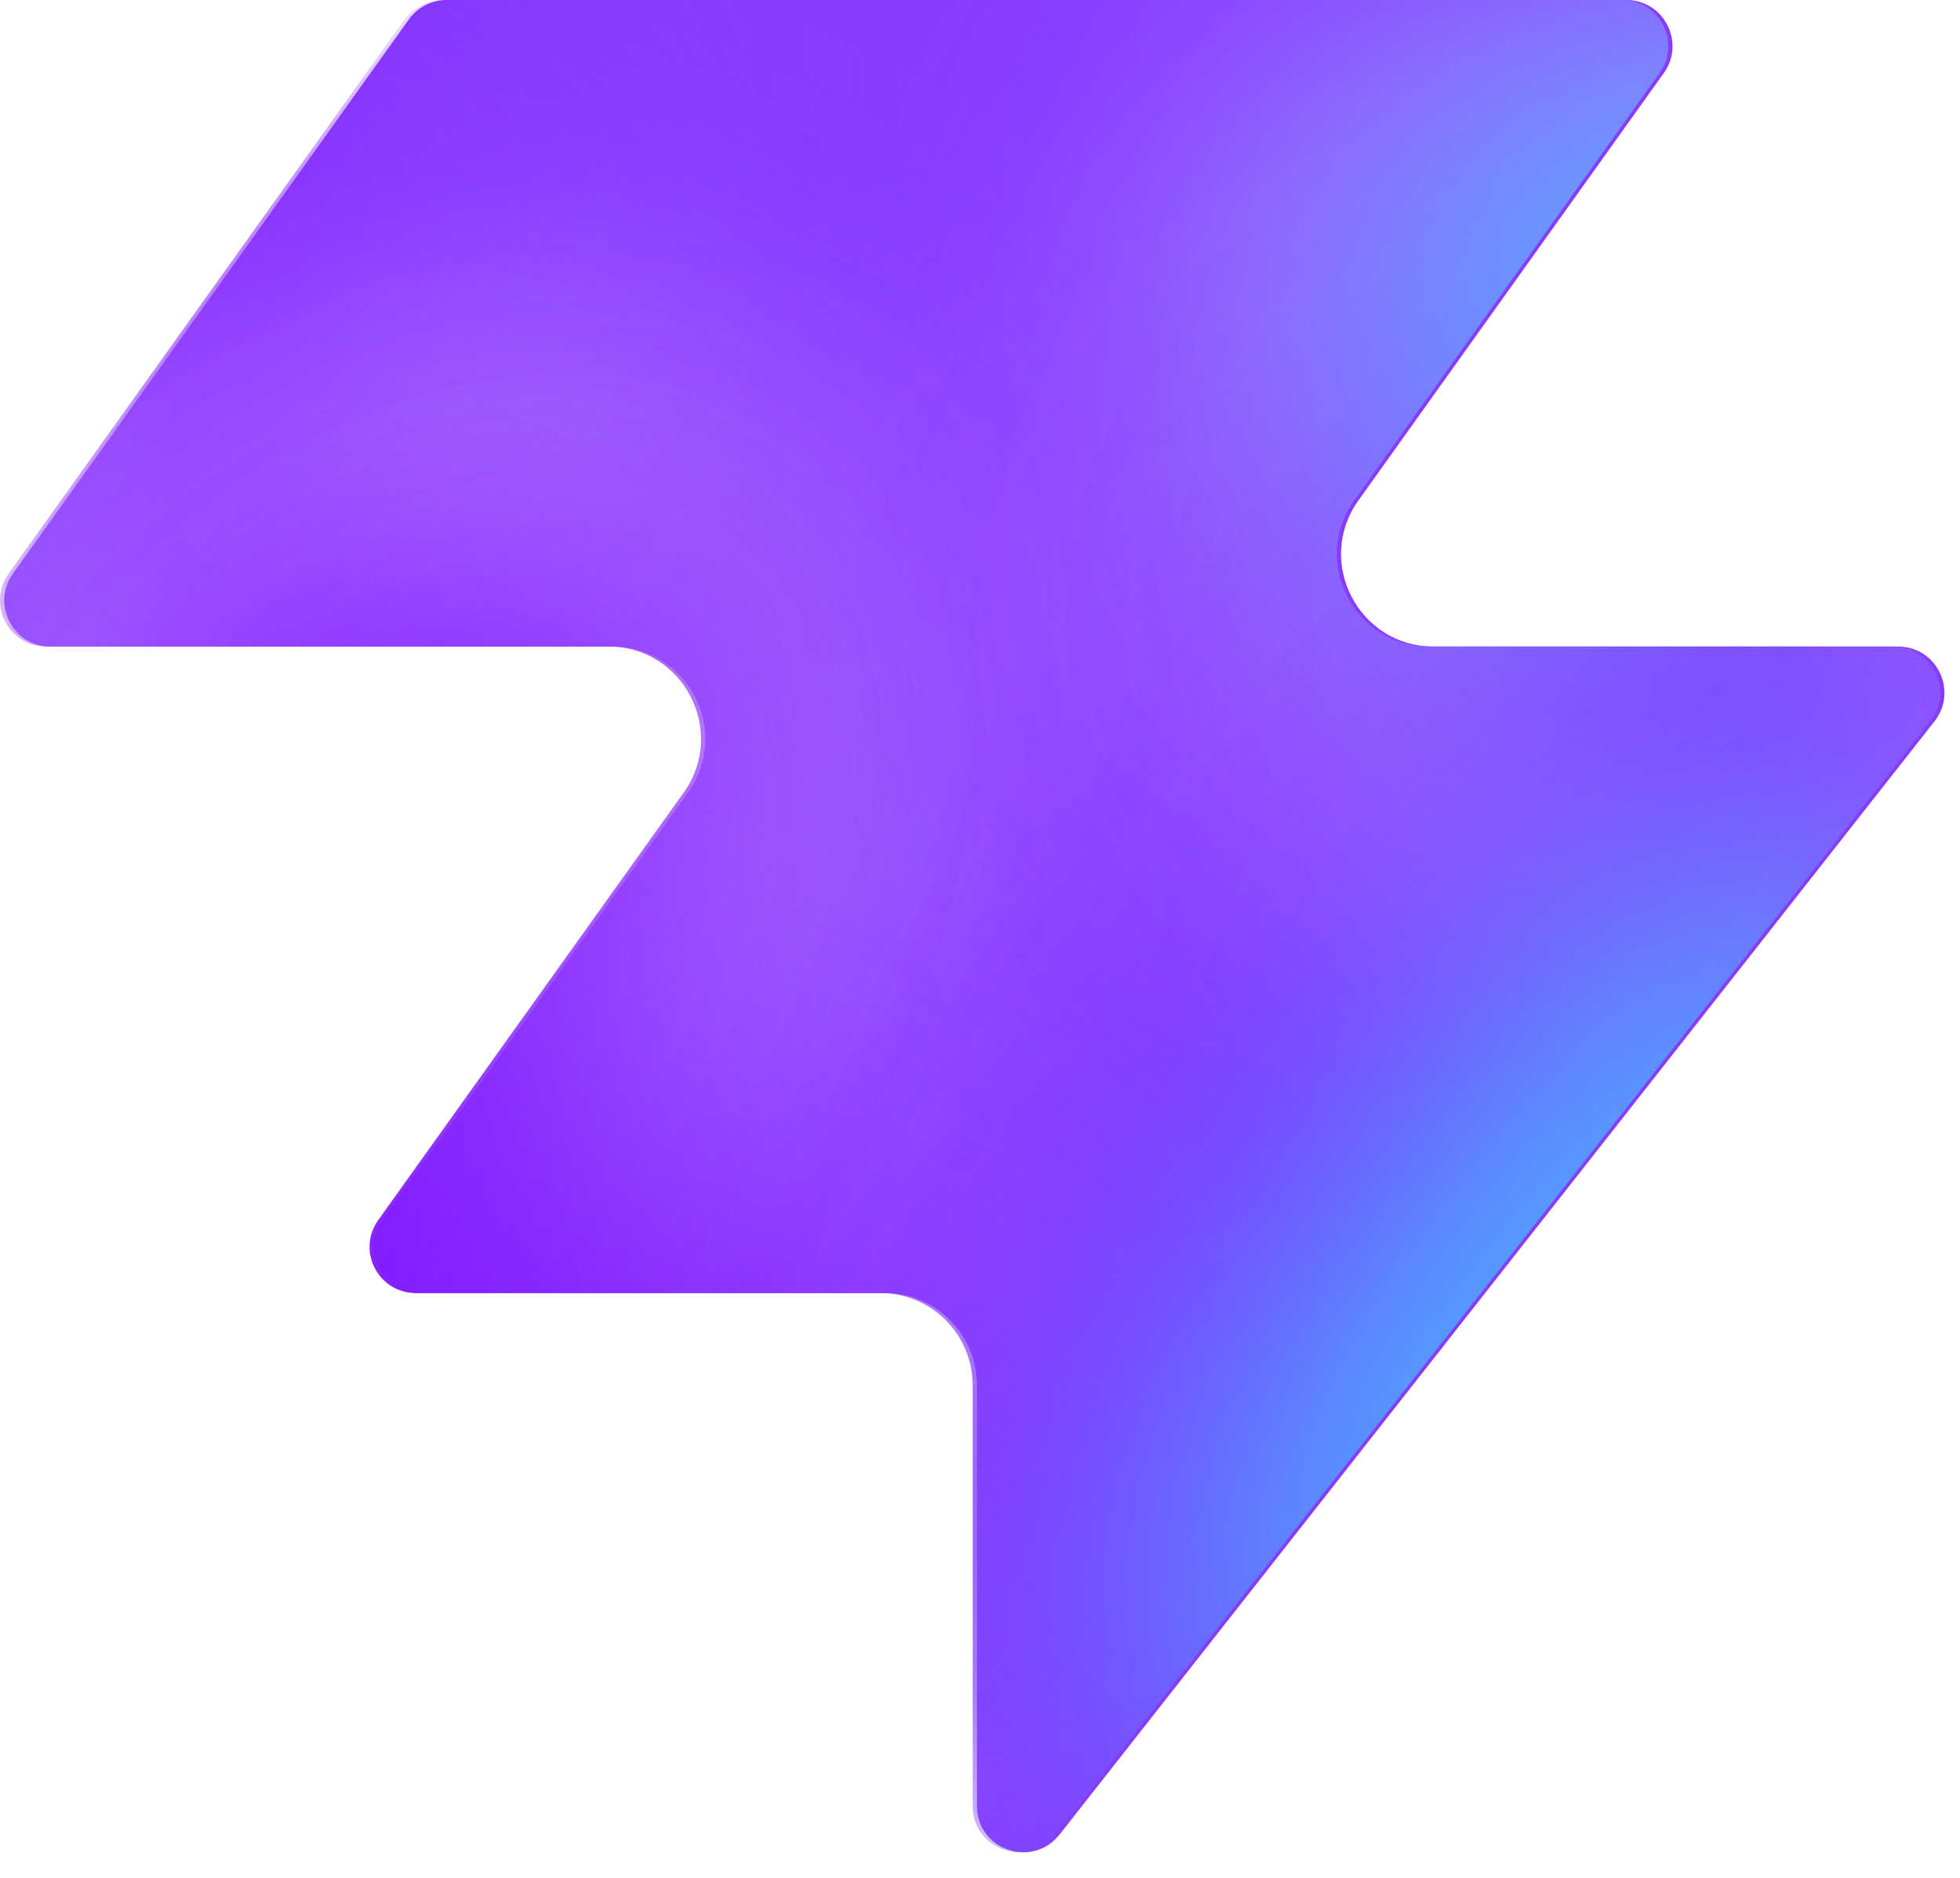
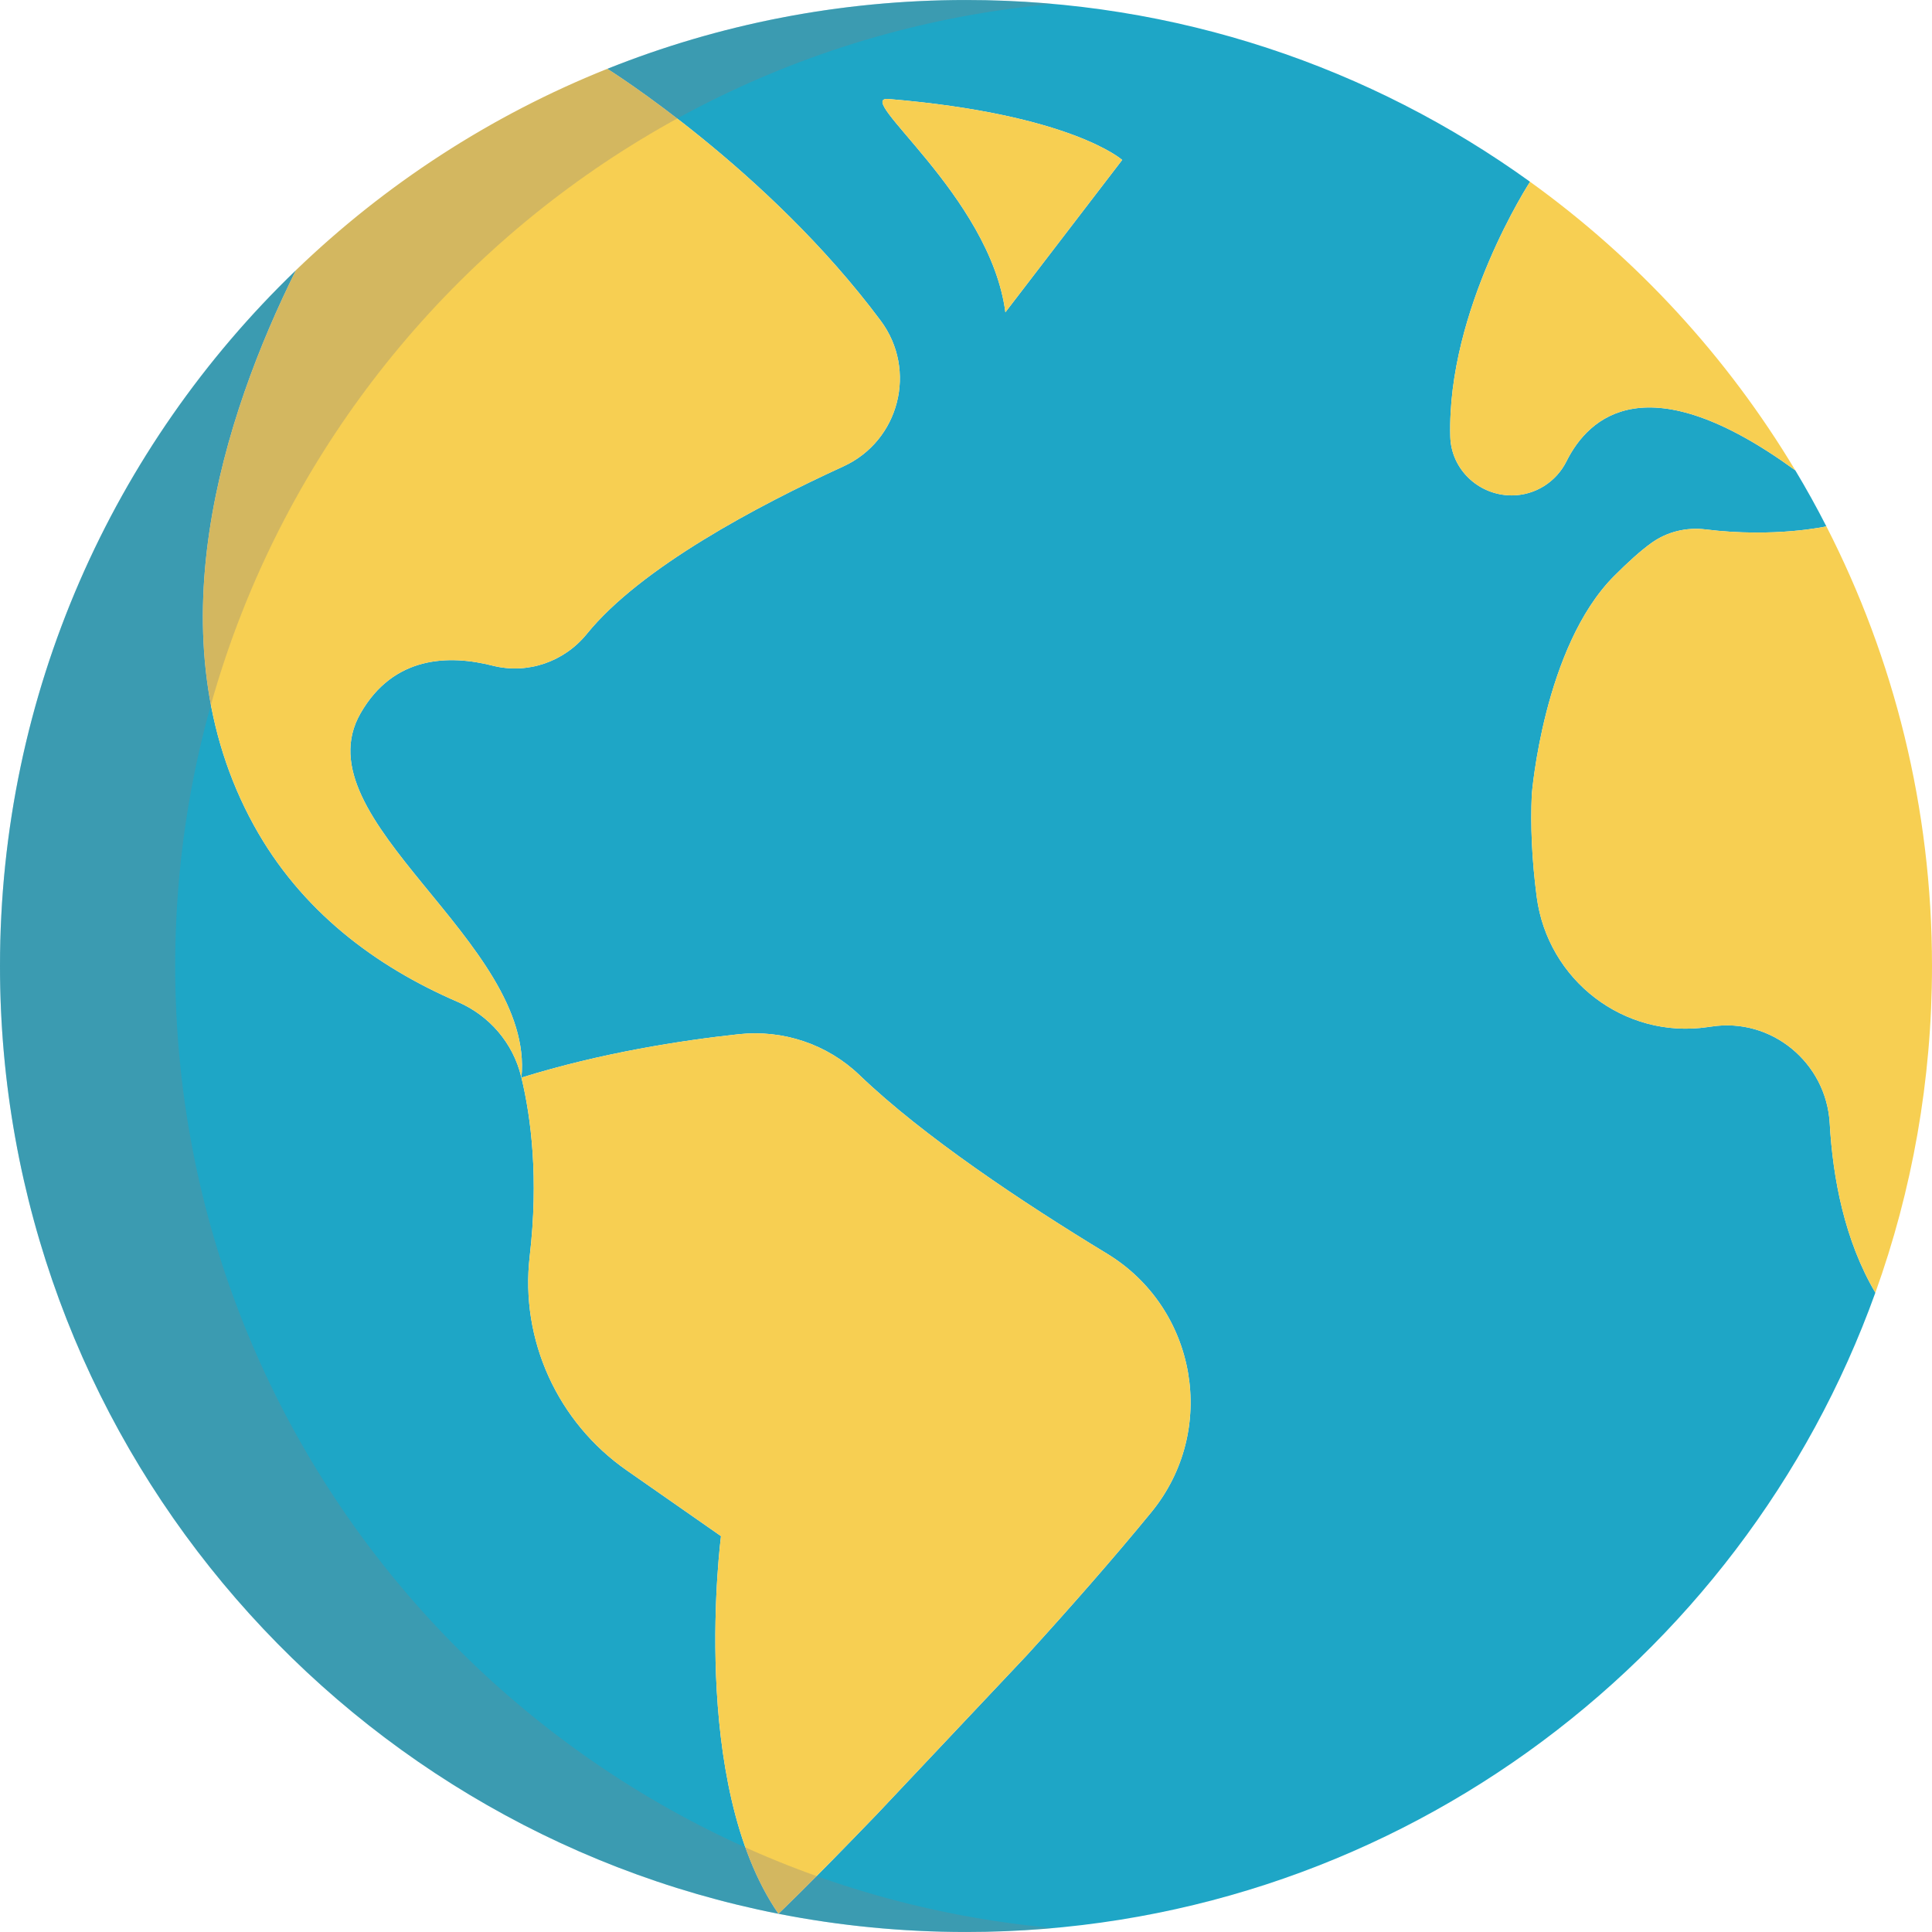
- <svg xmlns="http://www.w3.org/2000/svg" width="48" height="46" fill="none" viewBox="0 0 48 46">
-   <path fill="#863bff" d="M25.946 44.938c-.664.845-2.021.375-2.021-.698V33.937a2.26 2.26 0 0 0-2.262-2.262H10.287c-.92 0-1.456-1.04-.92-1.788l7.48-10.471c1.07-1.497 0-3.578-1.842-3.578H1.237c-.92 0-1.456-1.04-.92-1.788L10.013.474c.214-.297.556-.474.92-.474h28.894c.92 0 1.456 1.04.92 1.788l-7.48 10.471c-1.07 1.498 0 3.579 1.842 3.579h11.377c.943 0 1.473 1.088.89 1.83L25.947 44.94z" style="fill:#863bff;fill:color(display-p3 .525 .23 1);fill-opacity:1" />
-   <mask id="a" width="48" height="46" x="0" y="0" maskUnits="userSpaceOnUse" style="mask-type:alpha">
-     <path fill="#000" d="M25.842 44.938c-.664.844-2.021.375-2.021-.698V33.937a2.26 2.26 0 0 0-2.262-2.262H10.183c-.92 0-1.456-1.04-.92-1.788l7.48-10.471c1.07-1.498 0-3.579-1.842-3.579H1.133c-.92 0-1.456-1.04-.92-1.787L9.91.473c.214-.297.556-.474.92-.474h28.894c.92 0 1.456 1.04.92 1.788l-7.48 10.471c-1.07 1.498 0 3.578 1.842 3.578h11.377c.943 0 1.473 1.088.89 1.832L25.843 44.94z" style="fill:#000;fill-opacity:1" />
-   </mask>
-   <g mask="url(#a)">
-     <g filter="url(#b)">
-       <ellipse cx="5.508" cy="14.704" fill="#ede6ff" rx="5.508" ry="14.704" style="fill:#ede6ff;fill:color(display-p3 .927 .903 1);fill-opacity:1" transform="matrix(.00324 1 1 -.00324 -4.47 31.516)" />
+ <svg xmlns="http://www.w3.org/2000/svg" height="800px" width="800px" version="1.1" id="Layer_1" viewBox="0 0 380.45 380.45" xml:space="preserve">
+   <g>
+     <g id="XMLID_34_">
+       <g>
+         <path style="fill:#1EA6C6;" d="M102.62,211.975c0.02,0.08,0.04,0.15,0.06,0.23c1.91,7.94,3.42,19.8,1.63,35.19     c-1.91,16.48,5.5,32.66,19.11,42.15l18.56,12.95c0,0-6.37,48.72,11.31,74.36v0.01C65.91,359.665,0,282.645,0,190.225     c0-53.81,22.35-102.41,58.27-137c-14.15,28.48-28.54,72.45-8.29,109.27c9.27,16.85,23.9,27.78,40.15,34.8     C96.36,199.975,101.02,205.395,102.62,211.975z" />
+         <path style="fill:#1EA6C6;" d="M190.23,0.005c41.46,0,79.82,13.26,111.07,35.79c0,0-16.37,25.11-15.71,50.17     c0.15,5.99,4.84,10.89,10.81,11.52c0.42,0.04,0.85,0.07,1.27,0.07c4.55,0,8.75-2.58,10.81-6.73c4.38-8.78,15.91-19.42,45.02,1.77     l0.01-0.01c2.17,3.61,4.22,7.3,6.14,11.07c0,0-10.16,2.28-23.77,0.6c-3.78-0.47-7.6,0.45-10.69,2.67     c-2.15,1.55-4.62,3.78-7.36,6.53c-13.89,13.96-16.19,43-16.19,43c-0.27,6.06,0,12.76,0.97,20.16     c2.17,16.44,17.24,28.04,33.65,25.64c0.24-0.03,0.48-0.07,0.72-0.1c11.84-1.84,22.65,7.09,23.33,19.05     c0.61,10.79,2.91,23.02,8.98,33.34h0.01c-26.37,73.4-96.59,125.9-179.07,125.9c-12.64,0-24.99-1.23-36.94-3.58v-0.01     c0,0,5.35-5.01,19.39-19.59l29.58-31.37c8.54-9.38,17.06-19.07,24.47-28.12c13.17-16.09,9.01-40.13-8.76-50.92     c-16.59-10.07-36.14-23.07-48.73-35.16c-6.33-6.07-15.04-8.98-23.76-8.04c-11.2,1.21-27.07,3.65-42.8,8.55     c2.7-26.79-43.7-50.71-31.7-71.71c6.5-11.39,17.42-11.6,26.05-9.41c6.87,1.74,14.08-0.76,18.54-6.27     c10.56-13.03,33.63-25.24,50.49-32.96c11.05-5.05,14.62-18.98,7.36-28.71c-22.27-29.9-53.82-49.59-53.82-49.59     C141.44,4.815,165.27,0.005,190.23,0.005z M197.98,61.495l23-30c0,0-10-9-46-12C167.79,18.895,194.98,38.495,197.98,61.495z" />
+         <path style="fill:#F7CF52;" d="M353.51,92.585l-0.01,0.01c-29.11-21.19-40.64-10.55-45.02-1.77c-2.06,4.15-6.26,6.73-10.81,6.73     c-0.42,0-0.85-0.03-1.27-0.07c-5.97-0.63-10.66-5.53-10.81-11.52c-0.66-25.06,15.71-50.17,15.71-50.17     C322.33,50.935,340.14,70.275,353.51,92.585z" />
+         <path style="fill:#F7CF52;" d="M380.45,190.225c0,22.57-3.93,44.23-11.15,64.32h-0.01c-6.07-10.32-8.37-22.55-8.98-33.34     c-0.68-11.96-11.49-20.89-23.33-19.05c-0.24,0.03-0.48,0.07-0.72,0.1c-16.41,2.4-31.48-9.2-33.65-25.64     c-0.97-7.4-1.24-14.1-0.97-20.16c0,0,2.3-29.04,16.19-43c2.74-2.75,5.21-4.98,7.36-6.53c3.09-2.22,6.91-3.14,10.69-2.67     c13.61,1.68,23.77-0.6,23.77-0.6C372.95,129.625,380.45,159.045,380.45,190.225z" />
+         <path style="fill:#F7CF52;" d="M220.98,31.495l-23,30c-3-23-30.19-42.6-23-42C210.98,22.495,220.98,31.495,220.98,31.495z" />
+         <path style="fill:#F7CF52;" d="M173.42,63.145c7.26,9.73,3.69,23.66-7.36,28.71c-16.86,7.72-39.93,19.93-50.49,32.96     c-4.46,5.51-11.67,8.01-18.54,6.27c-8.63-2.19-19.55-1.98-26.05,9.41c-12,21,34.4,44.92,31.7,71.71     c-0.02-0.08-0.04-0.15-0.06-0.23c-1.6-6.58-6.26-12-12.49-14.68c-16.25-7.02-30.88-17.95-40.15-34.8     c-20.25-36.82-5.86-80.79,8.29-109.27c17.54-16.91,38.33-30.47,61.33-39.67C119.6,13.555,151.15,33.245,173.42,63.145z" />
+         <path style="fill:#F7CF52;" d="M217.97,246.855c17.77,10.79,21.93,34.83,8.76,50.92c-7.41,9.05-15.93,18.74-24.47,28.12     l-29.58,31.37c-14.04,14.58-19.39,19.59-19.39,19.59c-17.68-25.64-11.31-74.36-11.31-74.36l-18.56-12.95     c-13.61-9.49-21.02-25.67-19.11-42.15c1.79-15.39,0.28-27.25-1.63-35.19c15.73-4.9,31.6-7.34,42.8-8.55     c8.72-0.94,17.43,1.97,23.76,8.04C181.83,223.785,201.38,236.785,217.97,246.855z" />
+       </g>
    </g>
-     <g filter="url(#c)">
-       <ellipse cx="10.399" cy="29.851" fill="#ede6ff" rx="10.399" ry="29.851" style="fill:#ede6ff;fill:color(display-p3 .927 .903 1);fill-opacity:1" transform="matrix(.00324 1 1 -.00324 -39.328 7.883)" />
-     </g>
-     <g filter="url(#d)">
-       <ellipse cx="5.508" cy="30.487" fill="#7e14ff" rx="5.508" ry="30.487" style="fill:#7e14ff;fill:color(display-p3 .492 .077 1);fill-opacity:1" transform="rotate(89.814 -25.913 -14.639)scale(1 -1)" />
-     </g>
-     <g filter="url(#e)">
-       <ellipse cx="5.508" cy="30.599" fill="#7e14ff" rx="5.508" ry="30.599" style="fill:#7e14ff;fill:color(display-p3 .492 .077 1);fill-opacity:1" transform="rotate(89.814 -32.644 -3.334)scale(1 -1)" />
-     </g>
-     <g filter="url(#f)">
-       <ellipse cx="5.508" cy="30.599" fill="#7e14ff" rx="5.508" ry="30.599" style="fill:#7e14ff;fill:color(display-p3 .492 .077 1);fill-opacity:1" transform="matrix(.00324 1 1 -.00324 -34.34 30.47)" />
-     </g>
-     <g filter="url(#g)">
-       <ellipse cx="14.072" cy="22.078" fill="#ede6ff" rx="14.072" ry="22.078" style="fill:#ede6ff;fill:color(display-p3 .927 .903 1);fill-opacity:1" transform="rotate(93.35 24.506 48.493)scale(-1 1)" />
-     </g>
-     <g filter="url(#h)">
-       <ellipse cx="3.47" cy="21.501" fill="#7e14ff" rx="3.47" ry="21.501" style="fill:#7e14ff;fill:color(display-p3 .492 .077 1);fill-opacity:1" transform="rotate(89.009 28.708 47.59)scale(-1 1)" />
-     </g>
-     <g filter="url(#i)">
-       <ellipse cx="3.47" cy="21.501" fill="#7e14ff" rx="3.47" ry="21.501" style="fill:#7e14ff;fill:color(display-p3 .492 .077 1);fill-opacity:1" transform="rotate(89.009 28.708 47.59)scale(-1 1)" />
-     </g>
-     <g filter="url(#j)">
-       <ellipse cx=".387" cy="8.972" fill="#7e14ff" rx="4.407" ry="29.108" style="fill:#7e14ff;fill:color(display-p3 .492 .077 1);fill-opacity:1" transform="rotate(39.51 .387 8.972)" />
-     </g>
-     <g filter="url(#k)">
-       <ellipse cx="47.523" cy="-6.092" fill="#7e14ff" rx="4.407" ry="29.108" style="fill:#7e14ff;fill:color(display-p3 .492 .077 1);fill-opacity:1" transform="rotate(37.892 47.523 -6.092)" />
-     </g>
-     <g filter="url(#l)">
-       <ellipse cx="41.412" cy="6.333" fill="#47bfff" rx="5.971" ry="9.665" style="fill:#47bfff;fill:color(display-p3 .28 .748 1);fill-opacity:1" transform="rotate(37.892 41.412 6.333)" />
-     </g>
-     <g filter="url(#m)">
-       <ellipse cx="-1.879" cy="38.332" fill="#7e14ff" rx="4.407" ry="29.108" style="fill:#7e14ff;fill:color(display-p3 .492 .077 1);fill-opacity:1" transform="rotate(37.892 -1.88 38.332)" />
-     </g>
-     <g filter="url(#n)">
-       <ellipse cx="-1.879" cy="38.332" fill="#7e14ff" rx="4.407" ry="29.108" style="fill:#7e14ff;fill:color(display-p3 .492 .077 1);fill-opacity:1" transform="rotate(37.892 -1.88 38.332)" />
-     </g>
-     <g filter="url(#o)">
-       <ellipse cx="35.651" cy="29.907" fill="#7e14ff" rx="4.407" ry="29.108" style="fill:#7e14ff;fill:color(display-p3 .492 .077 1);fill-opacity:1" transform="rotate(37.892 35.651 29.907)" />
-     </g>
-     <g filter="url(#p)">
-       <ellipse cx="38.418" cy="32.4" fill="#47bfff" rx="5.971" ry="15.297" style="fill:#47bfff;fill:color(display-p3 .28 .748 1);fill-opacity:1" transform="rotate(37.892 38.418 32.4)" />
-     </g>
+     <path style="opacity:0.3;fill:#808080;enable-background:new    ;" d="M190.23,0.005c5.8,0,11.54,0.26,17.2,0.77   C110.48,9.515,34.5,90.995,34.5,190.225c0,99.25,76.01,180.74,172.99,189.45c-5.68,0.51-11.44,0.77-17.26,0.77   C85.17,380.445,0,295.285,0,190.225S85.17,0.005,190.23,0.005z" />
  </g>
-   <defs>
-     <filter id="b" width="60.045" height="41.654" x="-19.77" y="16.149" color-interpolation-filters="sRGB" filterUnits="userSpaceOnUse">
-       <feFlood flood-opacity="0" result="BackgroundImageFix" />
-       <feBlend in="SourceGraphic" in2="BackgroundImageFix" result="shape" />
-       <feGaussianBlur result="effect1_foregroundBlur_2002_17158" stdDeviation="7.659" />
-     </filter>
-     <filter id="c" width="90.34" height="51.437" x="-54.613" y="-7.533" color-interpolation-filters="sRGB" filterUnits="userSpaceOnUse">
-       <feFlood flood-opacity="0" result="BackgroundImageFix" />
-       <feBlend in="SourceGraphic" in2="BackgroundImageFix" result="shape" />
-       <feGaussianBlur result="effect1_foregroundBlur_2002_17158" stdDeviation="7.659" />
-     </filter>
-     <filter id="d" width="79.355" height="29.4" x="-49.64" y="2.03" color-interpolation-filters="sRGB" filterUnits="userSpaceOnUse">
-       <feFlood flood-opacity="0" result="BackgroundImageFix" />
-       <feBlend in="SourceGraphic" in2="BackgroundImageFix" result="shape" />
-       <feGaussianBlur result="effect1_foregroundBlur_2002_17158" stdDeviation="4.596" />
-     </filter>
-     <filter id="e" width="79.579" height="29.4" x="-45.045" y="20.029" color-interpolation-filters="sRGB" filterUnits="userSpaceOnUse">
-       <feFlood flood-opacity="0" result="BackgroundImageFix" />
-       <feBlend in="SourceGraphic" in2="BackgroundImageFix" result="shape" />
-       <feGaussianBlur result="effect1_foregroundBlur_2002_17158" stdDeviation="4.596" />
-     </filter>
-     <filter id="f" width="79.579" height="29.4" x="-43.513" y="21.178" color-interpolation-filters="sRGB" filterUnits="userSpaceOnUse">
-       <feFlood flood-opacity="0" result="BackgroundImageFix" />
-       <feBlend in="SourceGraphic" in2="BackgroundImageFix" result="shape" />
-       <feGaussianBlur result="effect1_foregroundBlur_2002_17158" stdDeviation="4.596" />
-     </filter>
-     <filter id="g" width="74.749" height="58.852" x="15.756" y="-17.901" color-interpolation-filters="sRGB" filterUnits="userSpaceOnUse">
-       <feFlood flood-opacity="0" result="BackgroundImageFix" />
-       <feBlend in="SourceGraphic" in2="BackgroundImageFix" result="shape" />
-       <feGaussianBlur result="effect1_foregroundBlur_2002_17158" stdDeviation="7.659" />
-     </filter>
-     <filter id="h" width="61.377" height="25.362" x="23.548" y="2.284" color-interpolation-filters="sRGB" filterUnits="userSpaceOnUse">
-       <feFlood flood-opacity="0" result="BackgroundImageFix" />
-       <feBlend in="SourceGraphic" in2="BackgroundImageFix" result="shape" />
-       <feGaussianBlur result="effect1_foregroundBlur_2002_17158" stdDeviation="4.596" />
-     </filter>
-     <filter id="i" width="61.377" height="25.362" x="23.548" y="2.284" color-interpolation-filters="sRGB" filterUnits="userSpaceOnUse">
-       <feFlood flood-opacity="0" result="BackgroundImageFix" />
-       <feBlend in="SourceGraphic" in2="BackgroundImageFix" result="shape" />
-       <feGaussianBlur result="effect1_foregroundBlur_2002_17158" stdDeviation="4.596" />
-     </filter>
-     <filter id="j" width="56.045" height="63.649" x="-27.636" y="-22.853" color-interpolation-filters="sRGB" filterUnits="userSpaceOnUse">
-       <feFlood flood-opacity="0" result="BackgroundImageFix" />
-       <feBlend in="SourceGraphic" in2="BackgroundImageFix" result="shape" />
-       <feGaussianBlur result="effect1_foregroundBlur_2002_17158" stdDeviation="4.596" />
-     </filter>
-     <filter id="k" width="54.814" height="64.646" x="20.116" y="-38.415" color-interpolation-filters="sRGB" filterUnits="userSpaceOnUse">
-       <feFlood flood-opacity="0" result="BackgroundImageFix" />
-       <feBlend in="SourceGraphic" in2="BackgroundImageFix" result="shape" />
-       <feGaussianBlur result="effect1_foregroundBlur_2002_17158" stdDeviation="4.596" />
-     </filter>
-     <filter id="l" width="33.541" height="35.313" x="24.641" y="-11.323" color-interpolation-filters="sRGB" filterUnits="userSpaceOnUse">
-       <feFlood flood-opacity="0" result="BackgroundImageFix" />
-       <feBlend in="SourceGraphic" in2="BackgroundImageFix" result="shape" />
-       <feGaussianBlur result="effect1_foregroundBlur_2002_17158" stdDeviation="4.596" />
-     </filter>
-     <filter id="m" width="54.814" height="64.646" x="-29.286" y="6.009" color-interpolation-filters="sRGB" filterUnits="userSpaceOnUse">
-       <feFlood flood-opacity="0" result="BackgroundImageFix" />
-       <feBlend in="SourceGraphic" in2="BackgroundImageFix" result="shape" />
-       <feGaussianBlur result="effect1_foregroundBlur_2002_17158" stdDeviation="4.596" />
-     </filter>
-     <filter id="n" width="54.814" height="64.646" x="-29.286" y="6.009" color-interpolation-filters="sRGB" filterUnits="userSpaceOnUse">
-       <feFlood flood-opacity="0" result="BackgroundImageFix" />
-       <feBlend in="SourceGraphic" in2="BackgroundImageFix" result="shape" />
-       <feGaussianBlur result="effect1_foregroundBlur_2002_17158" stdDeviation="4.596" />
-     </filter>
-     <filter id="o" width="54.814" height="64.646" x="8.244" y="-2.416" color-interpolation-filters="sRGB" filterUnits="userSpaceOnUse">
-       <feFlood flood-opacity="0" result="BackgroundImageFix" />
-       <feBlend in="SourceGraphic" in2="BackgroundImageFix" result="shape" />
-       <feGaussianBlur result="effect1_foregroundBlur_2002_17158" stdDeviation="4.596" />
-     </filter>
-     <filter id="p" width="39.409" height="43.623" x="18.713" y="10.588" color-interpolation-filters="sRGB" filterUnits="userSpaceOnUse">
-       <feFlood flood-opacity="0" result="BackgroundImageFix" />
-       <feBlend in="SourceGraphic" in2="BackgroundImageFix" result="shape" />
-       <feGaussianBlur result="effect1_foregroundBlur_2002_17158" stdDeviation="4.596" />
-     </filter>
-   </defs>
</svg>
